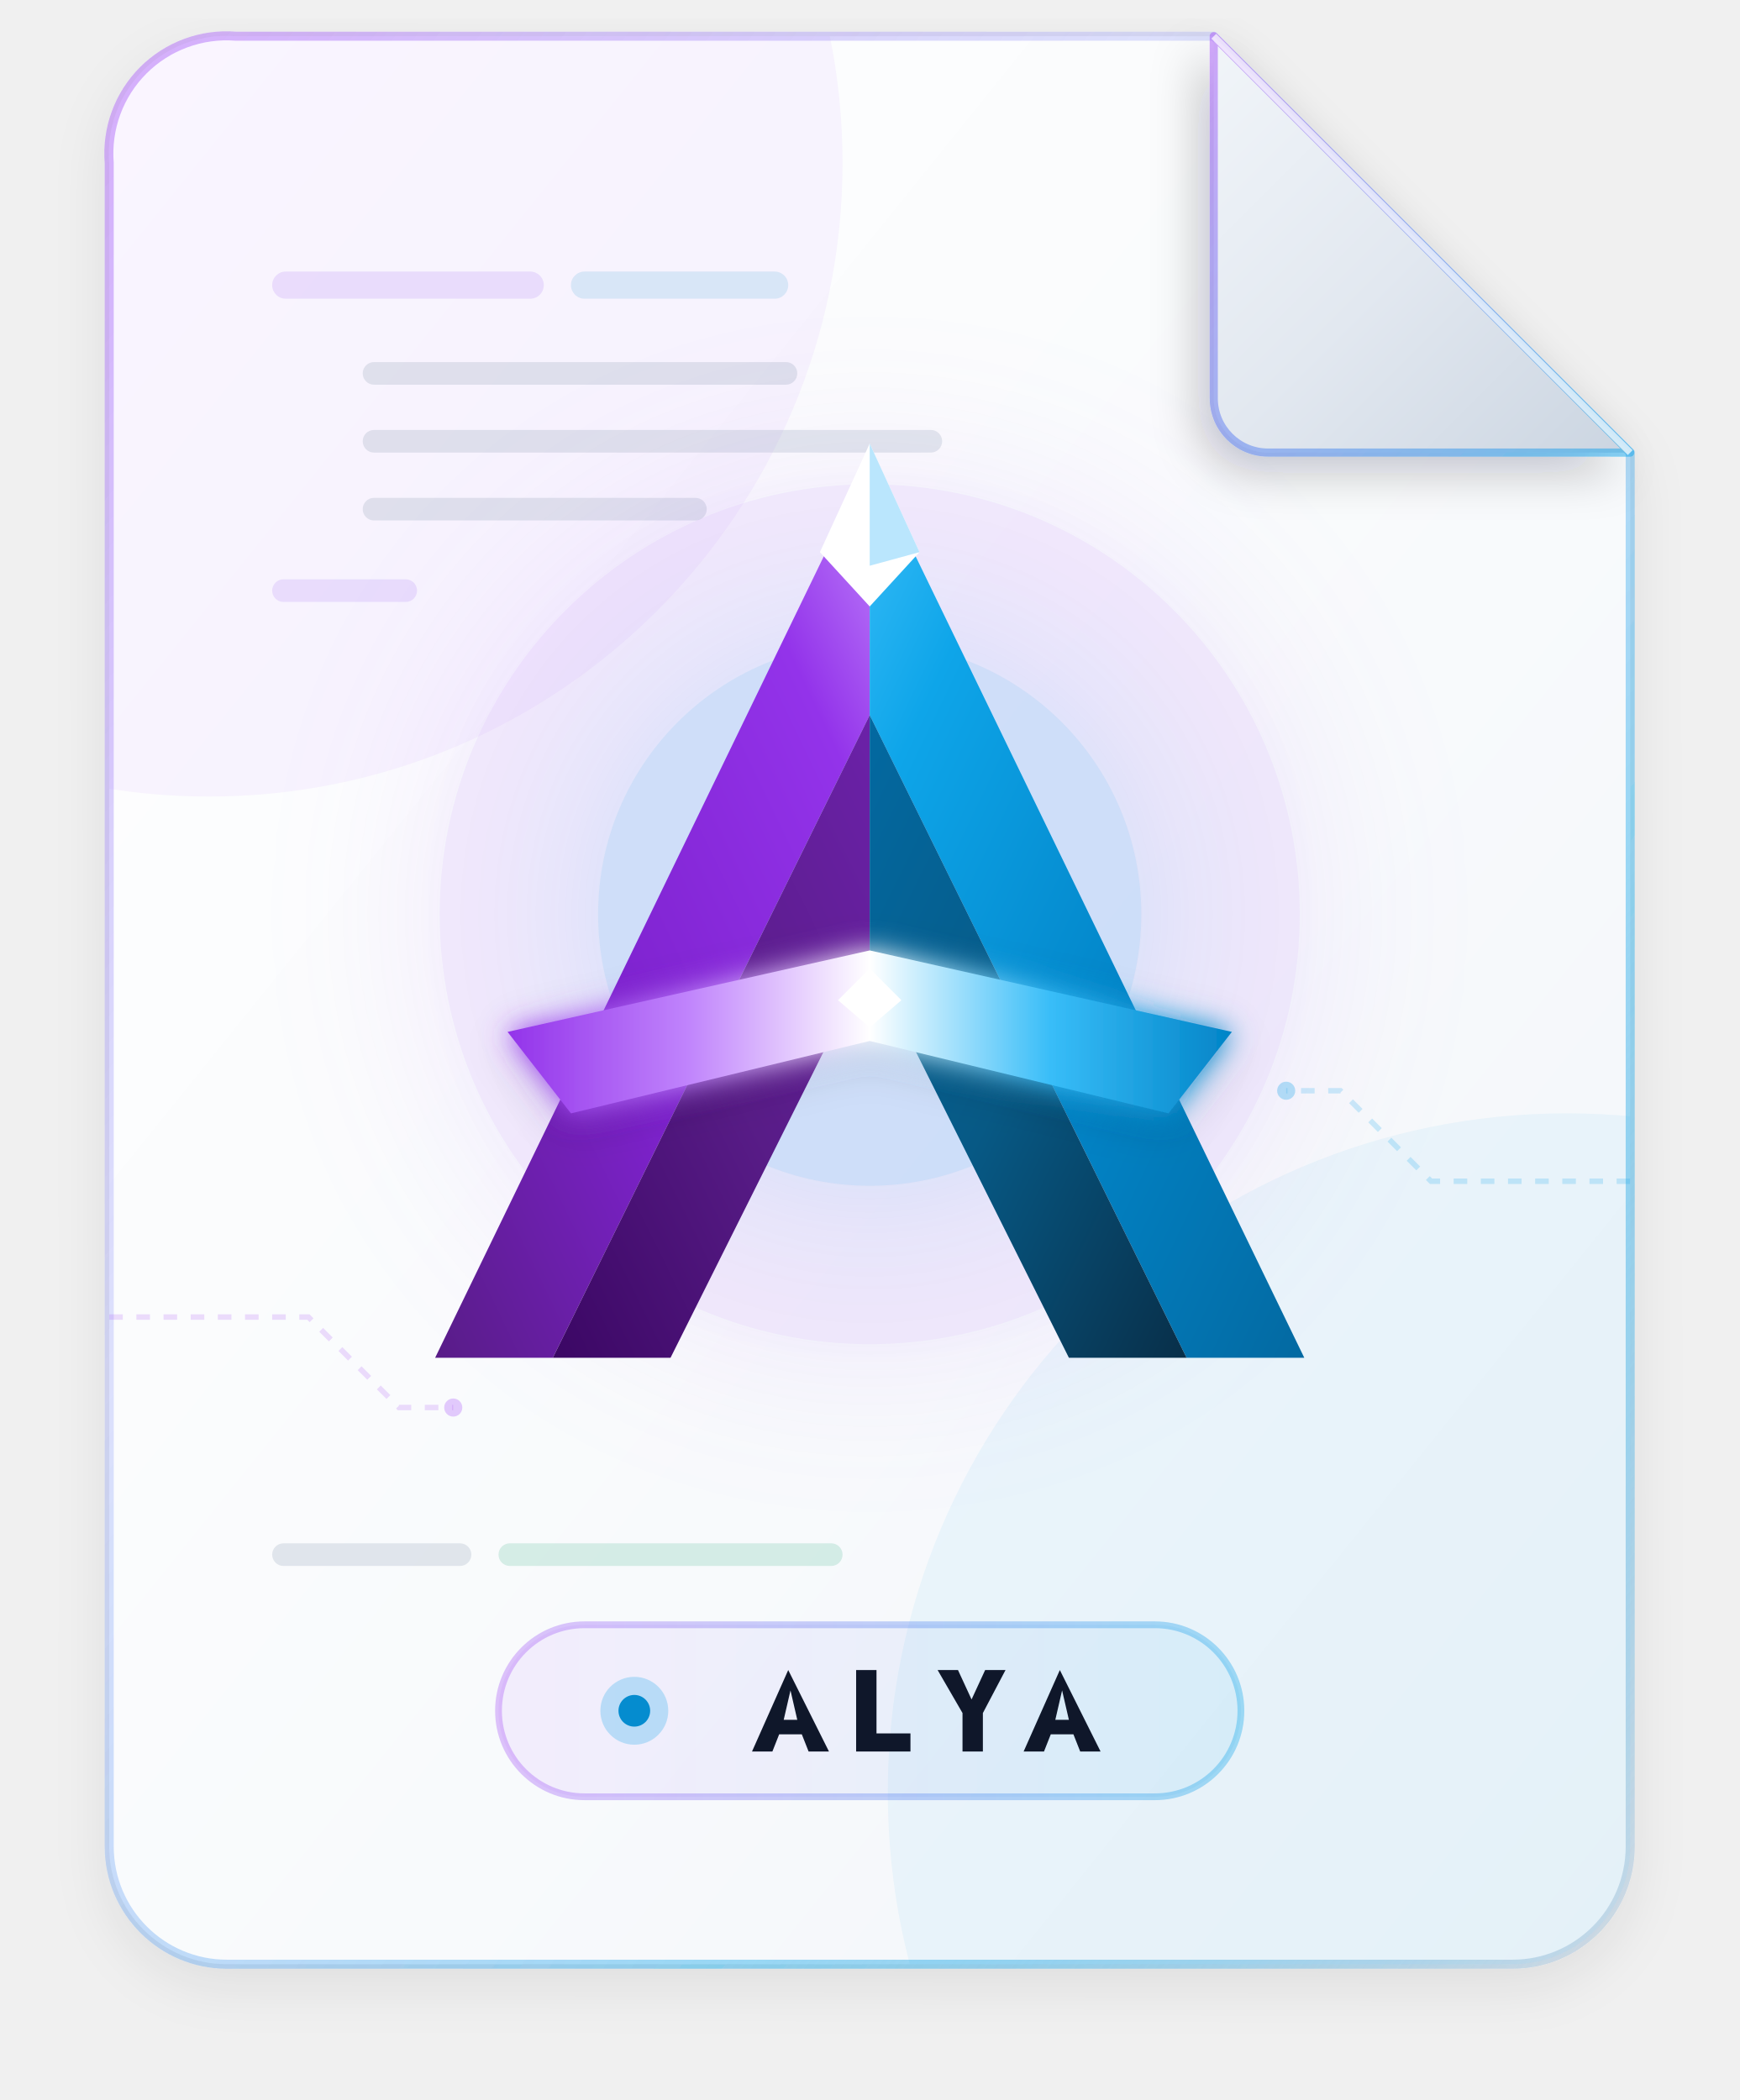
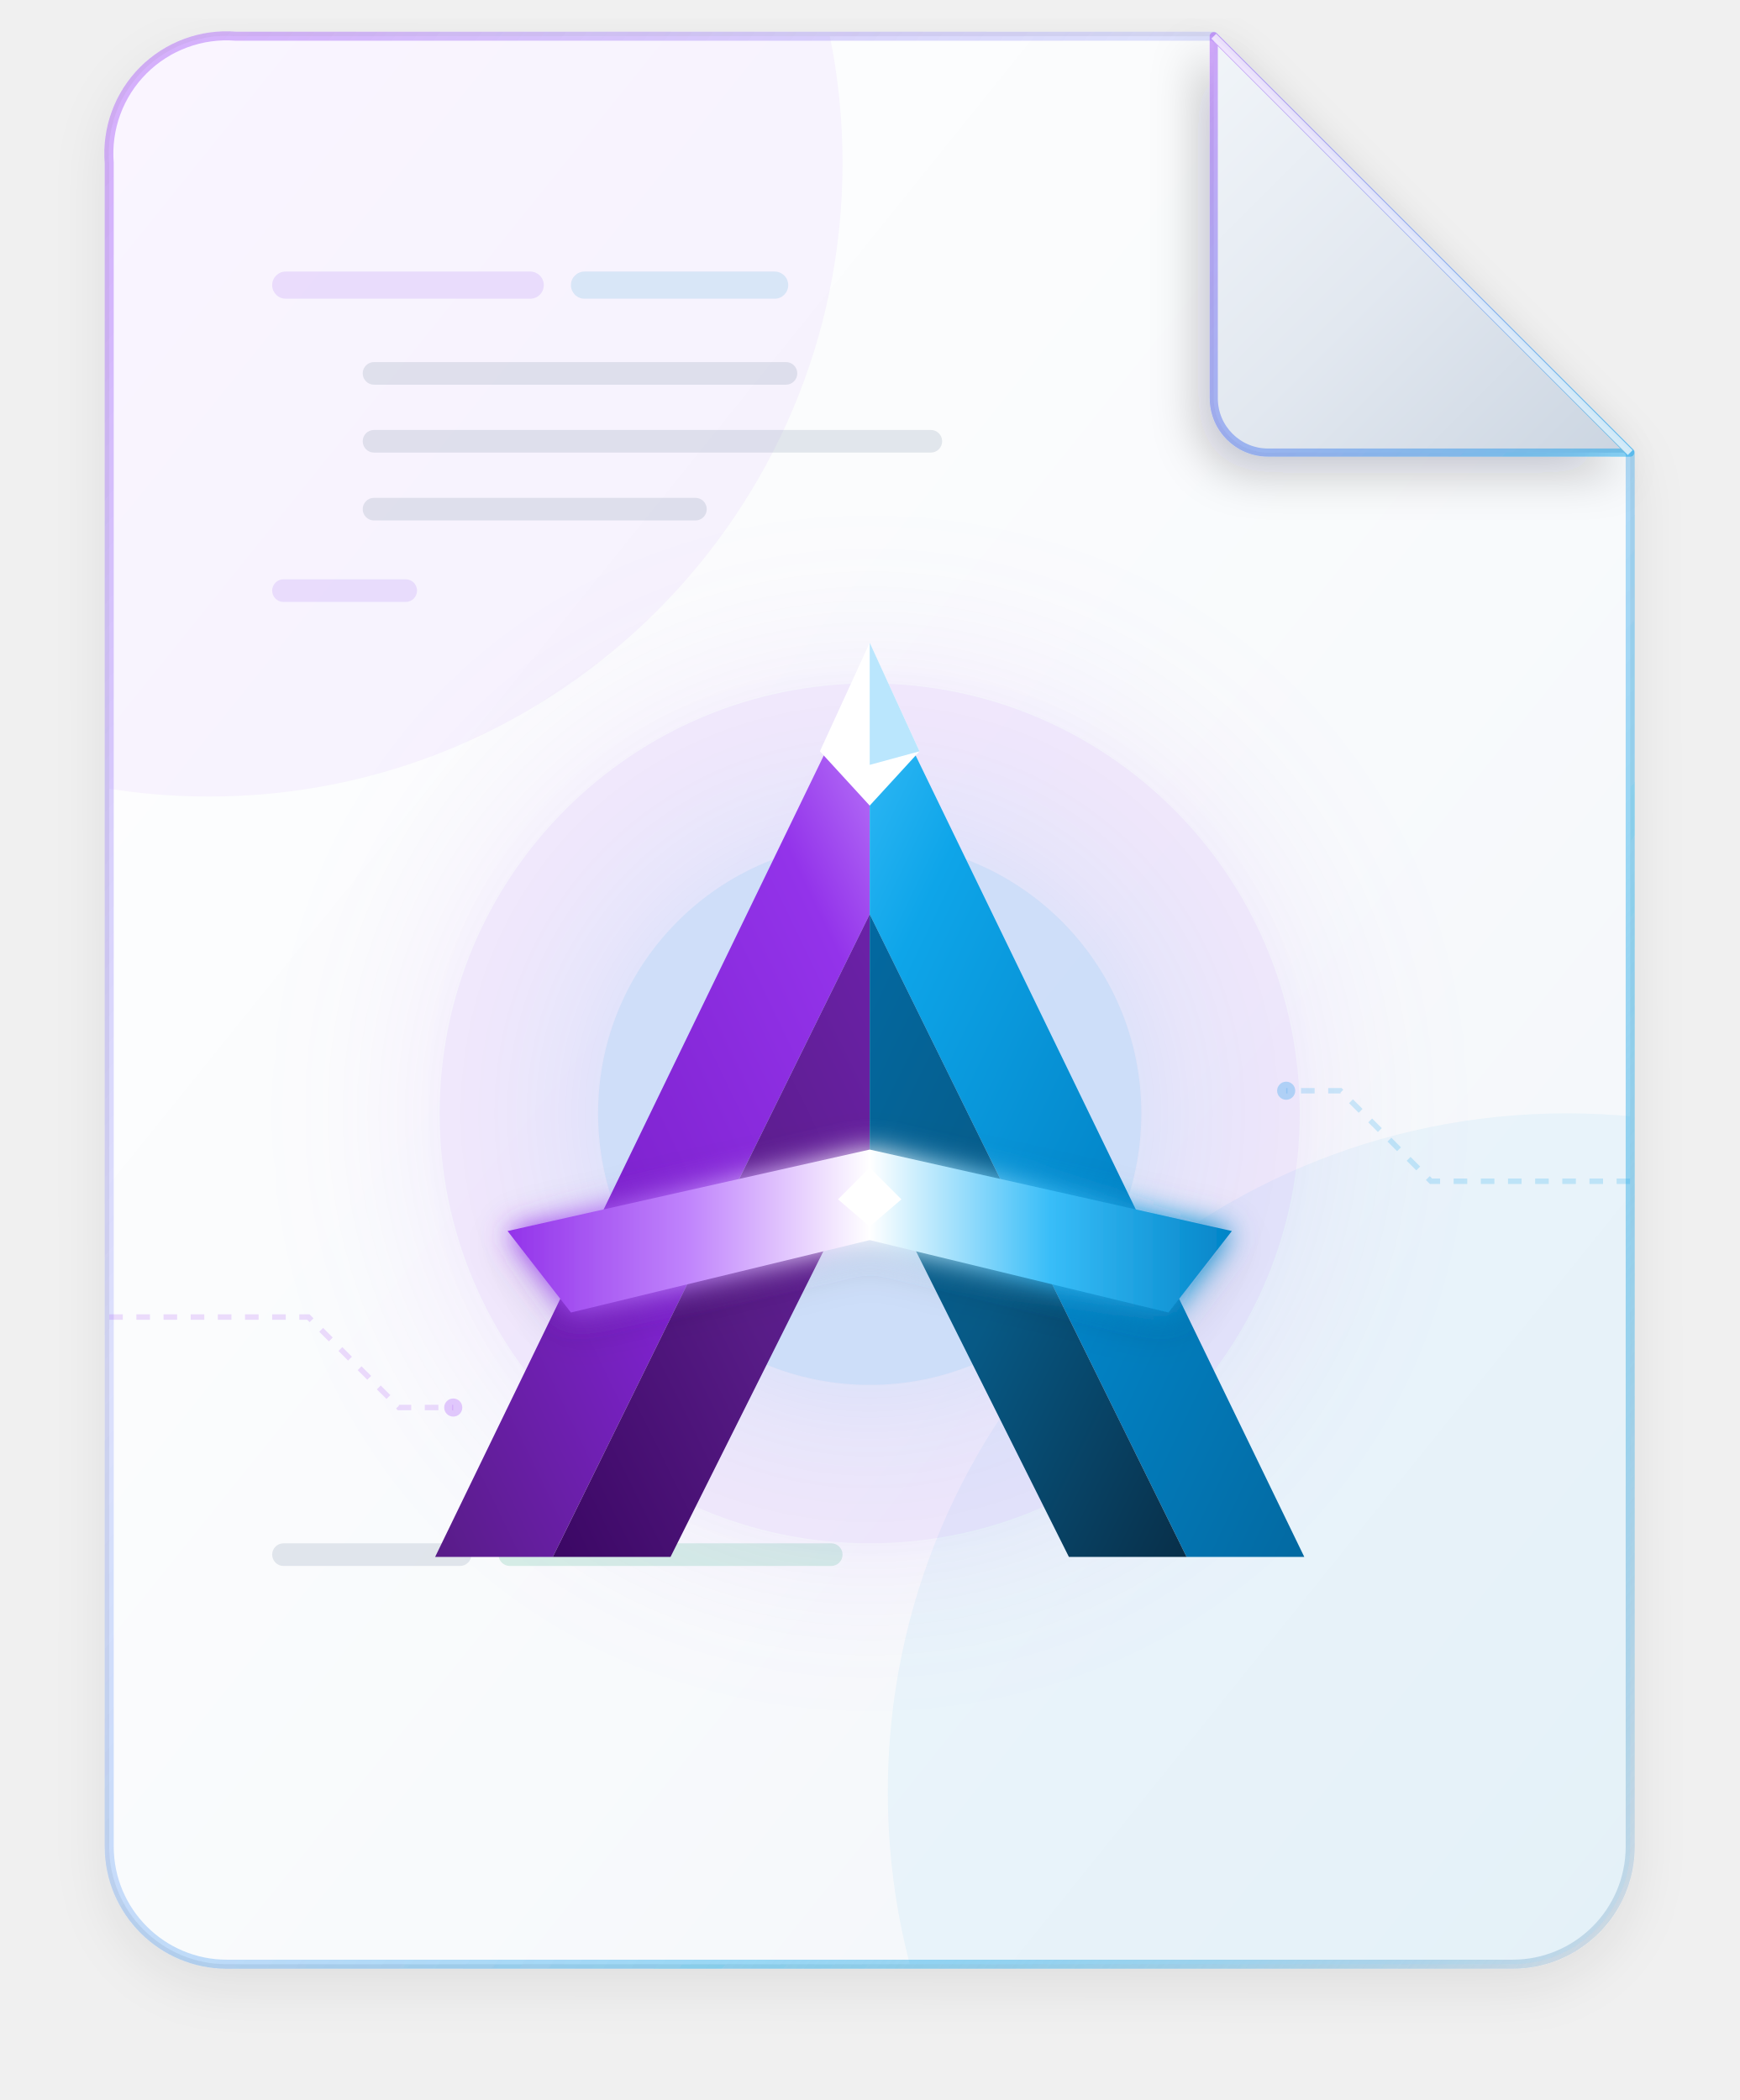
<svg xmlns="http://www.w3.org/2000/svg" viewBox="64 34 384 464" width="424" height="512">
  <defs>
    <linearGradient id="doc-surface-light" x1="0%" y1="0%" x2="100%" y2="100%">
      <stop offset="0%" stop-color="#ffffff" />
      <stop offset="60%" stop-color="#f8fafc" />
      <stop offset="100%" stop-color="#f1f5f9" />
    </linearGradient>
    <linearGradient id="doc-stroke-light" x1="0%" y1="0%" x2="100%" y2="100%">
      <stop offset="0%" stop-color="#a855f7" stop-opacity="0.45" />
      <stop offset="35%" stop-color="#818cf8" stop-opacity="0.25" />
      <stop offset="70%" stop-color="#0ea5e9" stop-opacity="0.4" />
      <stop offset="100%" stop-color="#cbd5e1" stop-opacity="0.8" />
    </linearGradient>
    <linearGradient id="flap-surface-light" x1="0%" y1="0%" x2="100%" y2="100%">
      <stop offset="0%" stop-color="#f1f5f9" />
      <stop offset="50%" stop-color="#e2e8f0" />
      <stop offset="100%" stop-color="#cbd5e1" />
    </linearGradient>
    <linearGradient id="flap-stroke-light" x1="0%" y1="0%" x2="100%" y2="100%">
      <stop offset="0%" stop-color="#a855f7" stop-opacity="0.5" />
      <stop offset="100%" stop-color="#0ea5e9" stop-opacity="0.5" />
    </linearGradient>
    <linearGradient id="left-outer-light" x1="0%" y1="100%" x2="100%" y2="0%">
      <stop offset="0%" stop-color="#581c87" />
      <stop offset="40%" stop-color="#7e22ce" />
      <stop offset="80%" stop-color="#9333ea" />
      <stop offset="100%" stop-color="#c084fc" />
    </linearGradient>
    <linearGradient id="left-inner-light" x1="0%" y1="100%" x2="100%" y2="0%">
      <stop offset="0%" stop-color="#3b0764" />
      <stop offset="50%" stop-color="#581c87" />
      <stop offset="100%" stop-color="#6b21a8" />
    </linearGradient>
    <linearGradient id="right-outer-light" x1="100%" y1="100%" x2="0%" y2="0%">
      <stop offset="0%" stop-color="#0369a1" />
      <stop offset="40%" stop-color="#0284c7" />
      <stop offset="80%" stop-color="#0ea5e9" />
      <stop offset="100%" stop-color="#38bdf8" />
    </linearGradient>
    <linearGradient id="right-inner-light" x1="100%" y1="100%" x2="0%" y2="0%">
      <stop offset="0%" stop-color="#082f49" />
      <stop offset="50%" stop-color="#075985" />
      <stop offset="100%" stop-color="#0369a1" />
    </linearGradient>
    <linearGradient id="neon-beam-light" x1="0%" y1="50%" x2="100%" y2="50%">
      <stop offset="0%" stop-color="#9333ea" />
      <stop offset="25%" stop-color="#c084fc" />
      <stop offset="50%" stop-color="#ffffff" />
      <stop offset="75%" stop-color="#38bdf8" />
      <stop offset="100%" stop-color="#0284c7" />
-     </linearGradient>
-     <linearGradient id="badge-bg-light" x1="0%" y1="0%" x2="100%" y2="0%">
-       <stop offset="0%" stop-color="rgba(168, 85, 247, 0.08)" />
-       <stop offset="100%" stop-color="rgba(14, 165, 233, 0.08)" />
-     </linearGradient>
-     <linearGradient id="badge-border-light" x1="0%" y1="0%" x2="100%" y2="0%">
-       <stop offset="0%" stop-color="#a855f7" stop-opacity="0.35" />
-       <stop offset="100%" stop-color="#0ea5e9" stop-opacity="0.35" />
    </linearGradient>
    <filter id="card-shadow-light" x="-20%" y="-20%" width="140%" height="140%">
      <feDropShadow dx="0" dy="16" stdDeviation="20" flood-color="#0f172a" flood-opacity="0.14" />
      <feDropShadow dx="0" dy="4" stdDeviation="6" flood-color="#0f172a" flood-opacity="0.08" />
    </filter>
    <filter id="flap-shadow-light" x="-40%" y="-40%" width="180%" height="180%">
      <feDropShadow dx="-3" dy="4" stdDeviation="5" flood-color="#0f172a" flood-opacity="0.22" />
    </filter>
    <filter id="emblem-ambient-light" x="-50%" y="-50%" width="200%" height="200%">
      <feGaussianBlur stdDeviation="20" result="blur" />
      <feMerge>
        <feMergeNode in="blur" />
        <feMergeNode in="SourceGraphic" />
      </feMerge>
    </filter>
    <filter id="beam-glow-light" x="-40%" y="-40%" width="180%" height="180%">
      <feDropShadow dx="0" dy="2" stdDeviation="4" flood-color="#0f172a" flood-opacity="0.25" />
      <feGaussianBlur stdDeviation="3" result="blur" />
      <feMerge>
        <feMergeNode in="blur" />
        <feMergeNode in="SourceGraphic" />
      </feMerge>
    </filter>
    <clipPath id="doc-clip-light">
      <path d="M 116 42                 L 332 42                 L 424 134                 L 424 442                 A 26 26 0 0 1 398 468                 L 114 468                 A 26 26 0 0 1 88 442                 L 88 70                 A 26 26 0 0 1 116 42 Z" />
    </clipPath>
  </defs>
  <g filter="url(#card-shadow-light)">
    <path d="M 116 42               L 332 42               L 424 134               L 424 442               A 26 26 0 0 1 398 468               L 114 468               A 26 26 0 0 1 88 442               L 88 70               A 26 26 0 0 1 116 42 Z" fill="url(#doc-surface-light)" stroke="url(#doc-stroke-light)" stroke-width="2" stroke-linejoin="round" />
  </g>
  <g clip-path="url(#doc-clip-light)">
    <circle cx="110" cy="70" r="140" fill="#a855f7" opacity="0.06" />
    <circle cx="410" cy="430" r="150" fill="#0ea5e9" opacity="0.06" />
    <g opacity="0.25">
      <rect x="124" y="94" width="60" height="6" rx="3" fill="#7c3aed" opacity="0.5" />
      <rect x="190" y="94" width="48" height="6" rx="3" fill="#0284c7" opacity="0.5" />
      <rect x="144" y="114" width="96" height="5" rx="2.5" fill="#94a3b8" />
      <rect x="144" y="129" width="128" height="5" rx="2.5" fill="#94a3b8" />
      <rect x="144" y="144" width="76" height="5" rx="2.5" fill="#94a3b8" />
      <rect x="124" y="162" width="32" height="5" rx="2.5" fill="#7c3aed" opacity="0.5" />
      <rect x="124" y="375" width="44" height="5" rx="2.5" fill="#94a3b8" />
      <rect x="174" y="375" width="76" height="5" rx="2.5" fill="#059669" opacity="0.6" />
    </g>
    <path d="M 88 325 H 132 L 152 345 H 164" stroke="#a855f7" stroke-width="1.2" opacity="0.2" fill="none" stroke-dasharray="3 3" />
    <circle cx="164" cy="345" r="2" fill="#a855f7" opacity="0.3" />
    <path d="M 424 295 H 380 L 360 275 H 348" stroke="#0ea5e9" stroke-width="1.2" opacity="0.2" fill="none" stroke-dasharray="3 3" />
    <circle cx="348" cy="275" r="2" fill="#0ea5e9" opacity="0.3" />
  </g>
  <g filter="url(#flap-shadow-light)">
    <path d="M 332 42               L 332 122               A 12 12 0 0 0 344 134               L 424 134 Z" fill="url(#flap-surface-light)" stroke="url(#flap-stroke-light)" stroke-width="1.8" stroke-linejoin="round" />
    <line x1="332" y1="42" x2="424" y2="134" stroke="rgba(255, 255, 255, 0.7)" stroke-width="1.5" />
  </g>
-   <g transform="translate(0, 10)">
+   <g transform="translate(0, 54)">
    <circle cx="256" cy="226" r="95" fill="#a855f7" opacity="0.12" filter="url(#emblem-ambient-light)" />
    <circle cx="256" cy="226" r="60" fill="#0ea5e9" opacity="0.15" filter="url(#emblem-ambient-light)" />
    <g id="alya-prism-light">
      <polygon points="256,126 160,324 186,324 256,182" fill="url(#left-outer-light)" />
      <polygon points="256,182 186,324 212,324 256,236" fill="url(#left-inner-light)" />
      <polygon points="256,126 352,324 326,324 256,182" fill="url(#right-outer-light)" />
      <polygon points="256,182 326,324 300,324 256,236" fill="url(#right-inner-light)" />
      <g filter="url(#beam-glow-light)">
        <polygon points="176,252 256,234 336,252 322,270 256,254 190,270" fill="url(#neon-beam-light)" />
        <polygon points="256,238 263,245 256,251 249,245" fill="#ffffff" />
      </g>
      <polygon points="256,122 267,146 256,158 245,146" fill="#ffffff" />
      <polygon points="256,122 267,146 256,149" fill="#bae6fd" />
    </g>
  </g>
-   <g transform="translate(256, 412)">
-     <rect x="-82" y="-19" width="164" height="38" rx="19" fill="url(#badge-bg-light)" stroke="url(#badge-border-light)" stroke-width="1.5" />
-     <circle cx="-52" cy="0" r="3.5" fill="#0284c7" />
-     <circle cx="-52" cy="0" r="7.5" fill="#0ea5e9" opacity="0.25" />
-     <g transform="translate(10, 0)">
-       <path d="M -28 -9 L -19 9 L -23.5 9 L -25 5.2 L -30 5.2 L -31.5 9 L -36 9 Z M -27.5 -4.5 L -29 2 L -26 2 Z" fill="#0f172a" />
-       <path d="M -13 -9 L -8.5 -9 L -8.5 5 L -1 5 L -1 9 L -13 9 Z" fill="#0f172a" />
-       <path d="M 5 -9 L 9.5 -9 L 12.5 -2.5 L 15.5 -9 L 20 -9 L 15 0.5 L 15 9 L 10.5 9 L 10.5 0.5 Z" fill="#0f172a" />
-       <path d="M 32 -9 L 41 9 L 36.5 9 L 35 5.2 L 30 5.2 L 28.5 9 L 24 9 Z M 32.5 -4.5 L 31 2 L 34 2 Z" fill="#0f172a" />
-     </g>
-   </g>
</svg>
